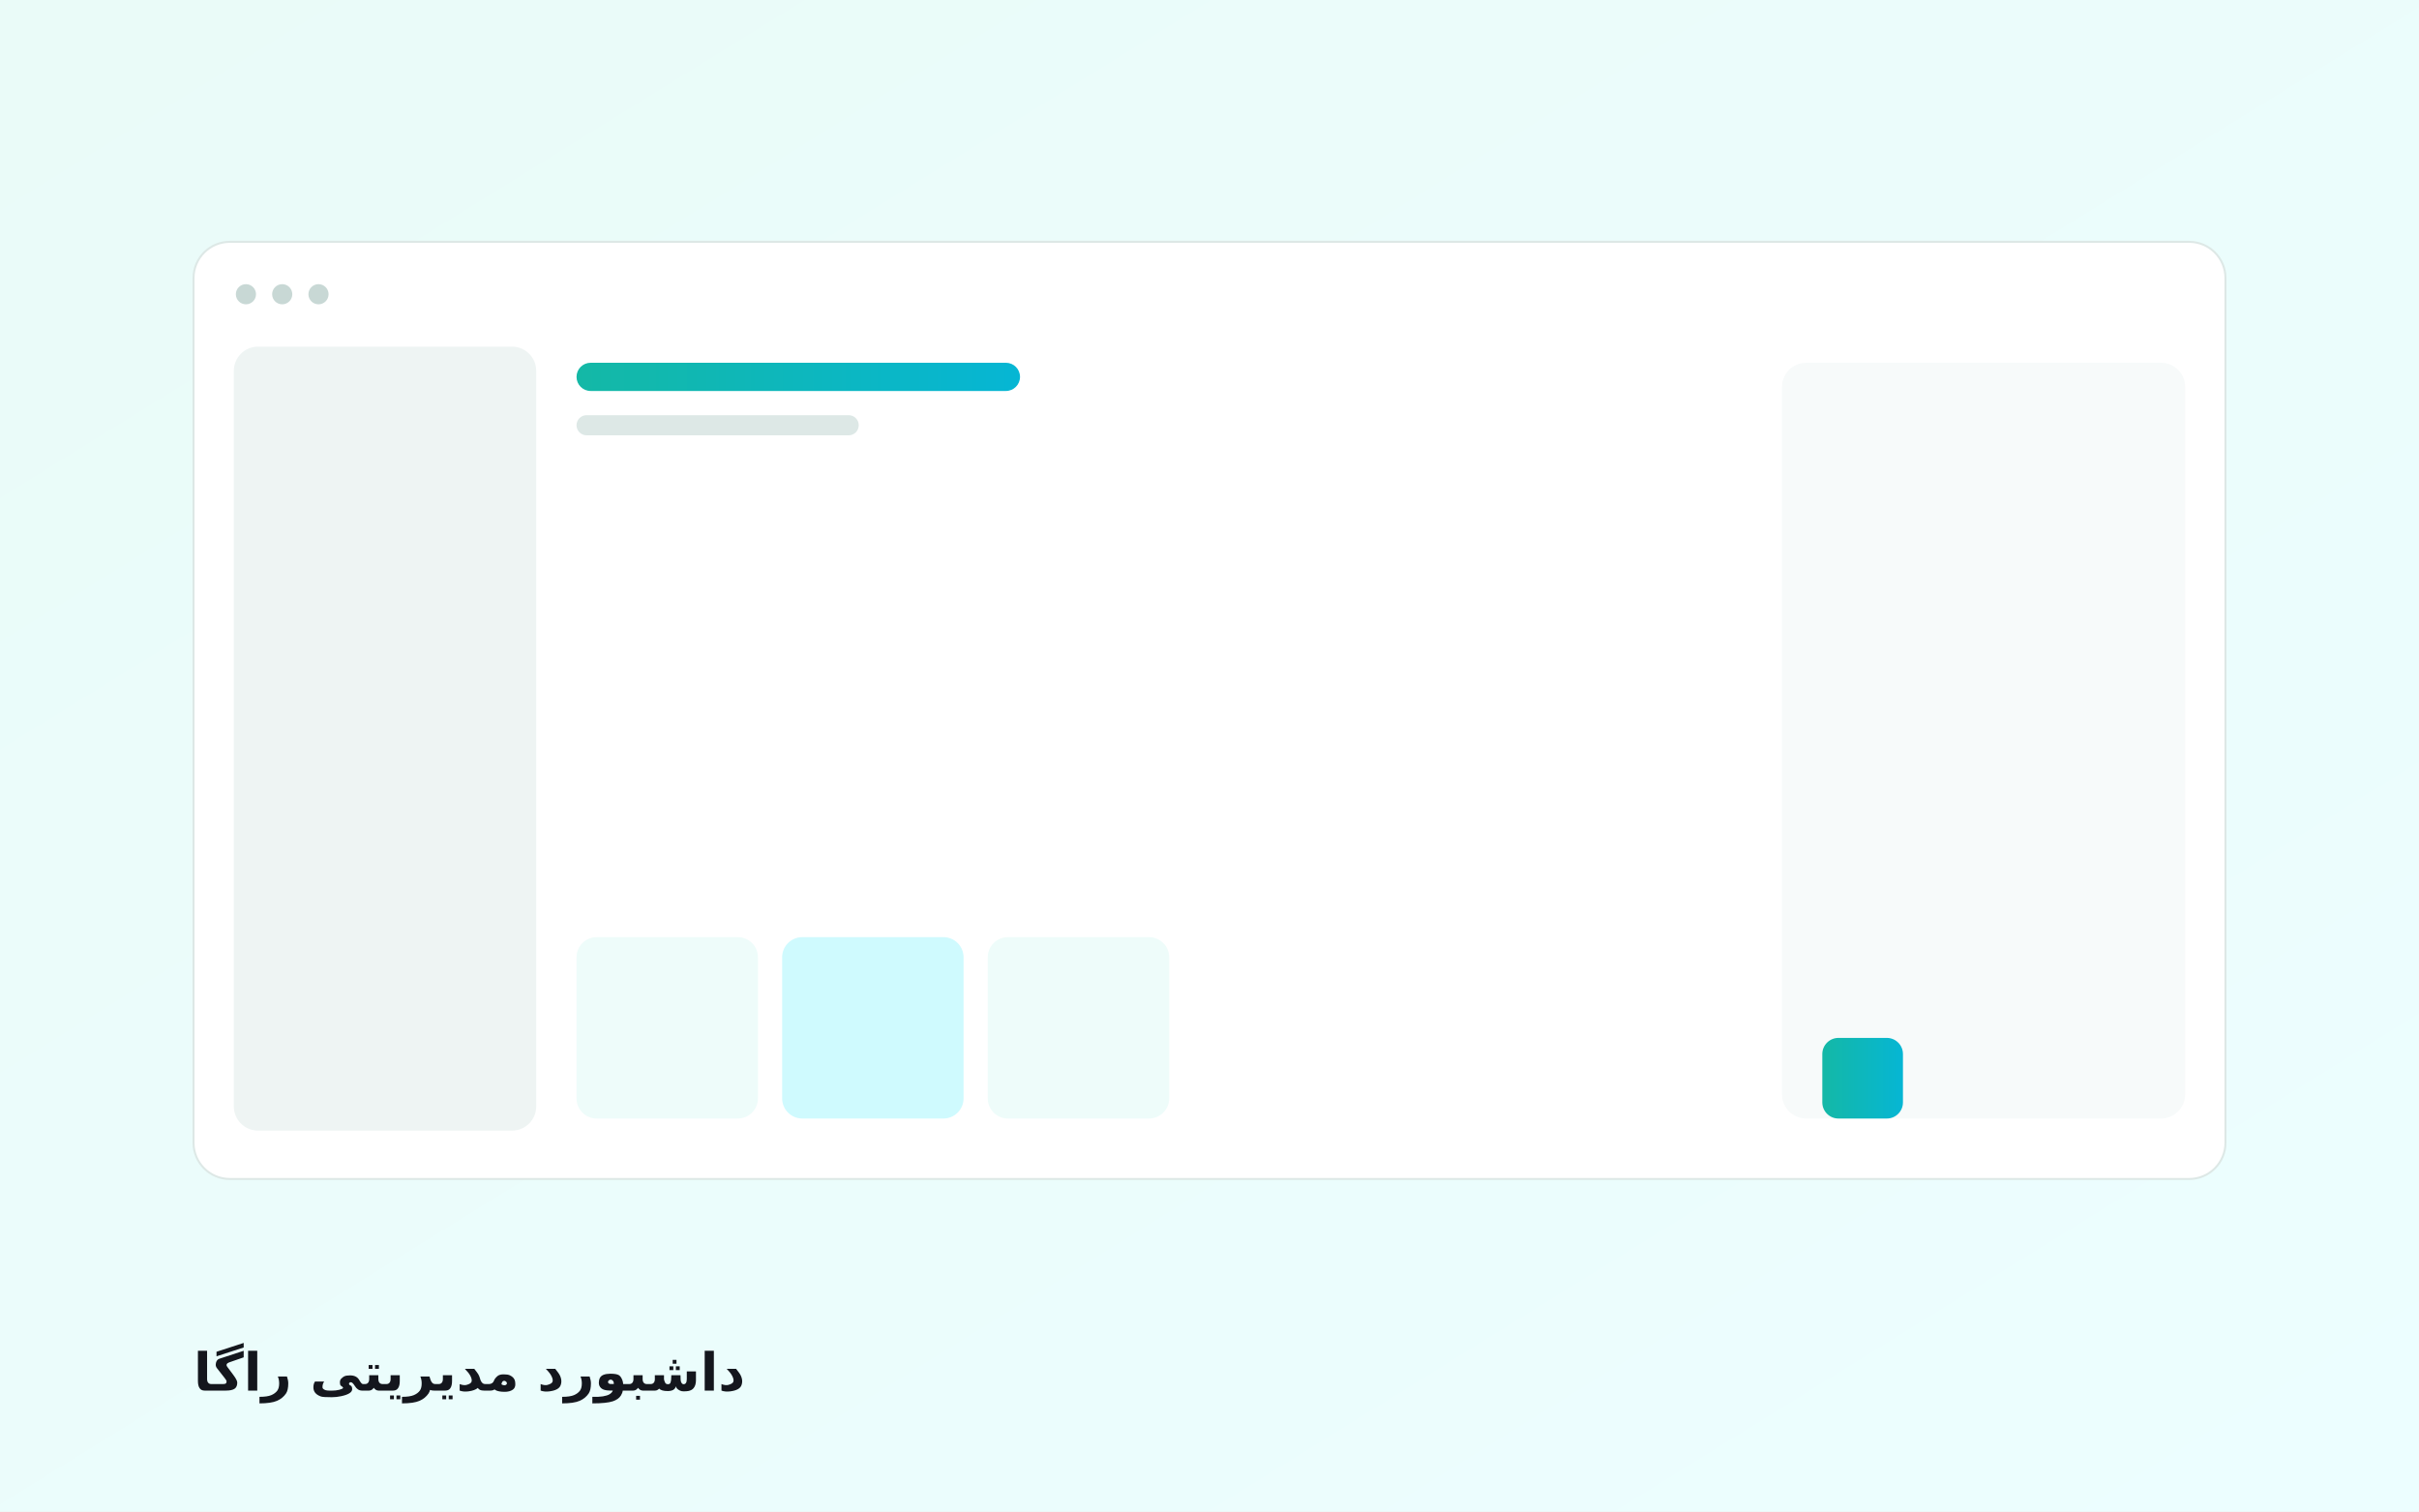
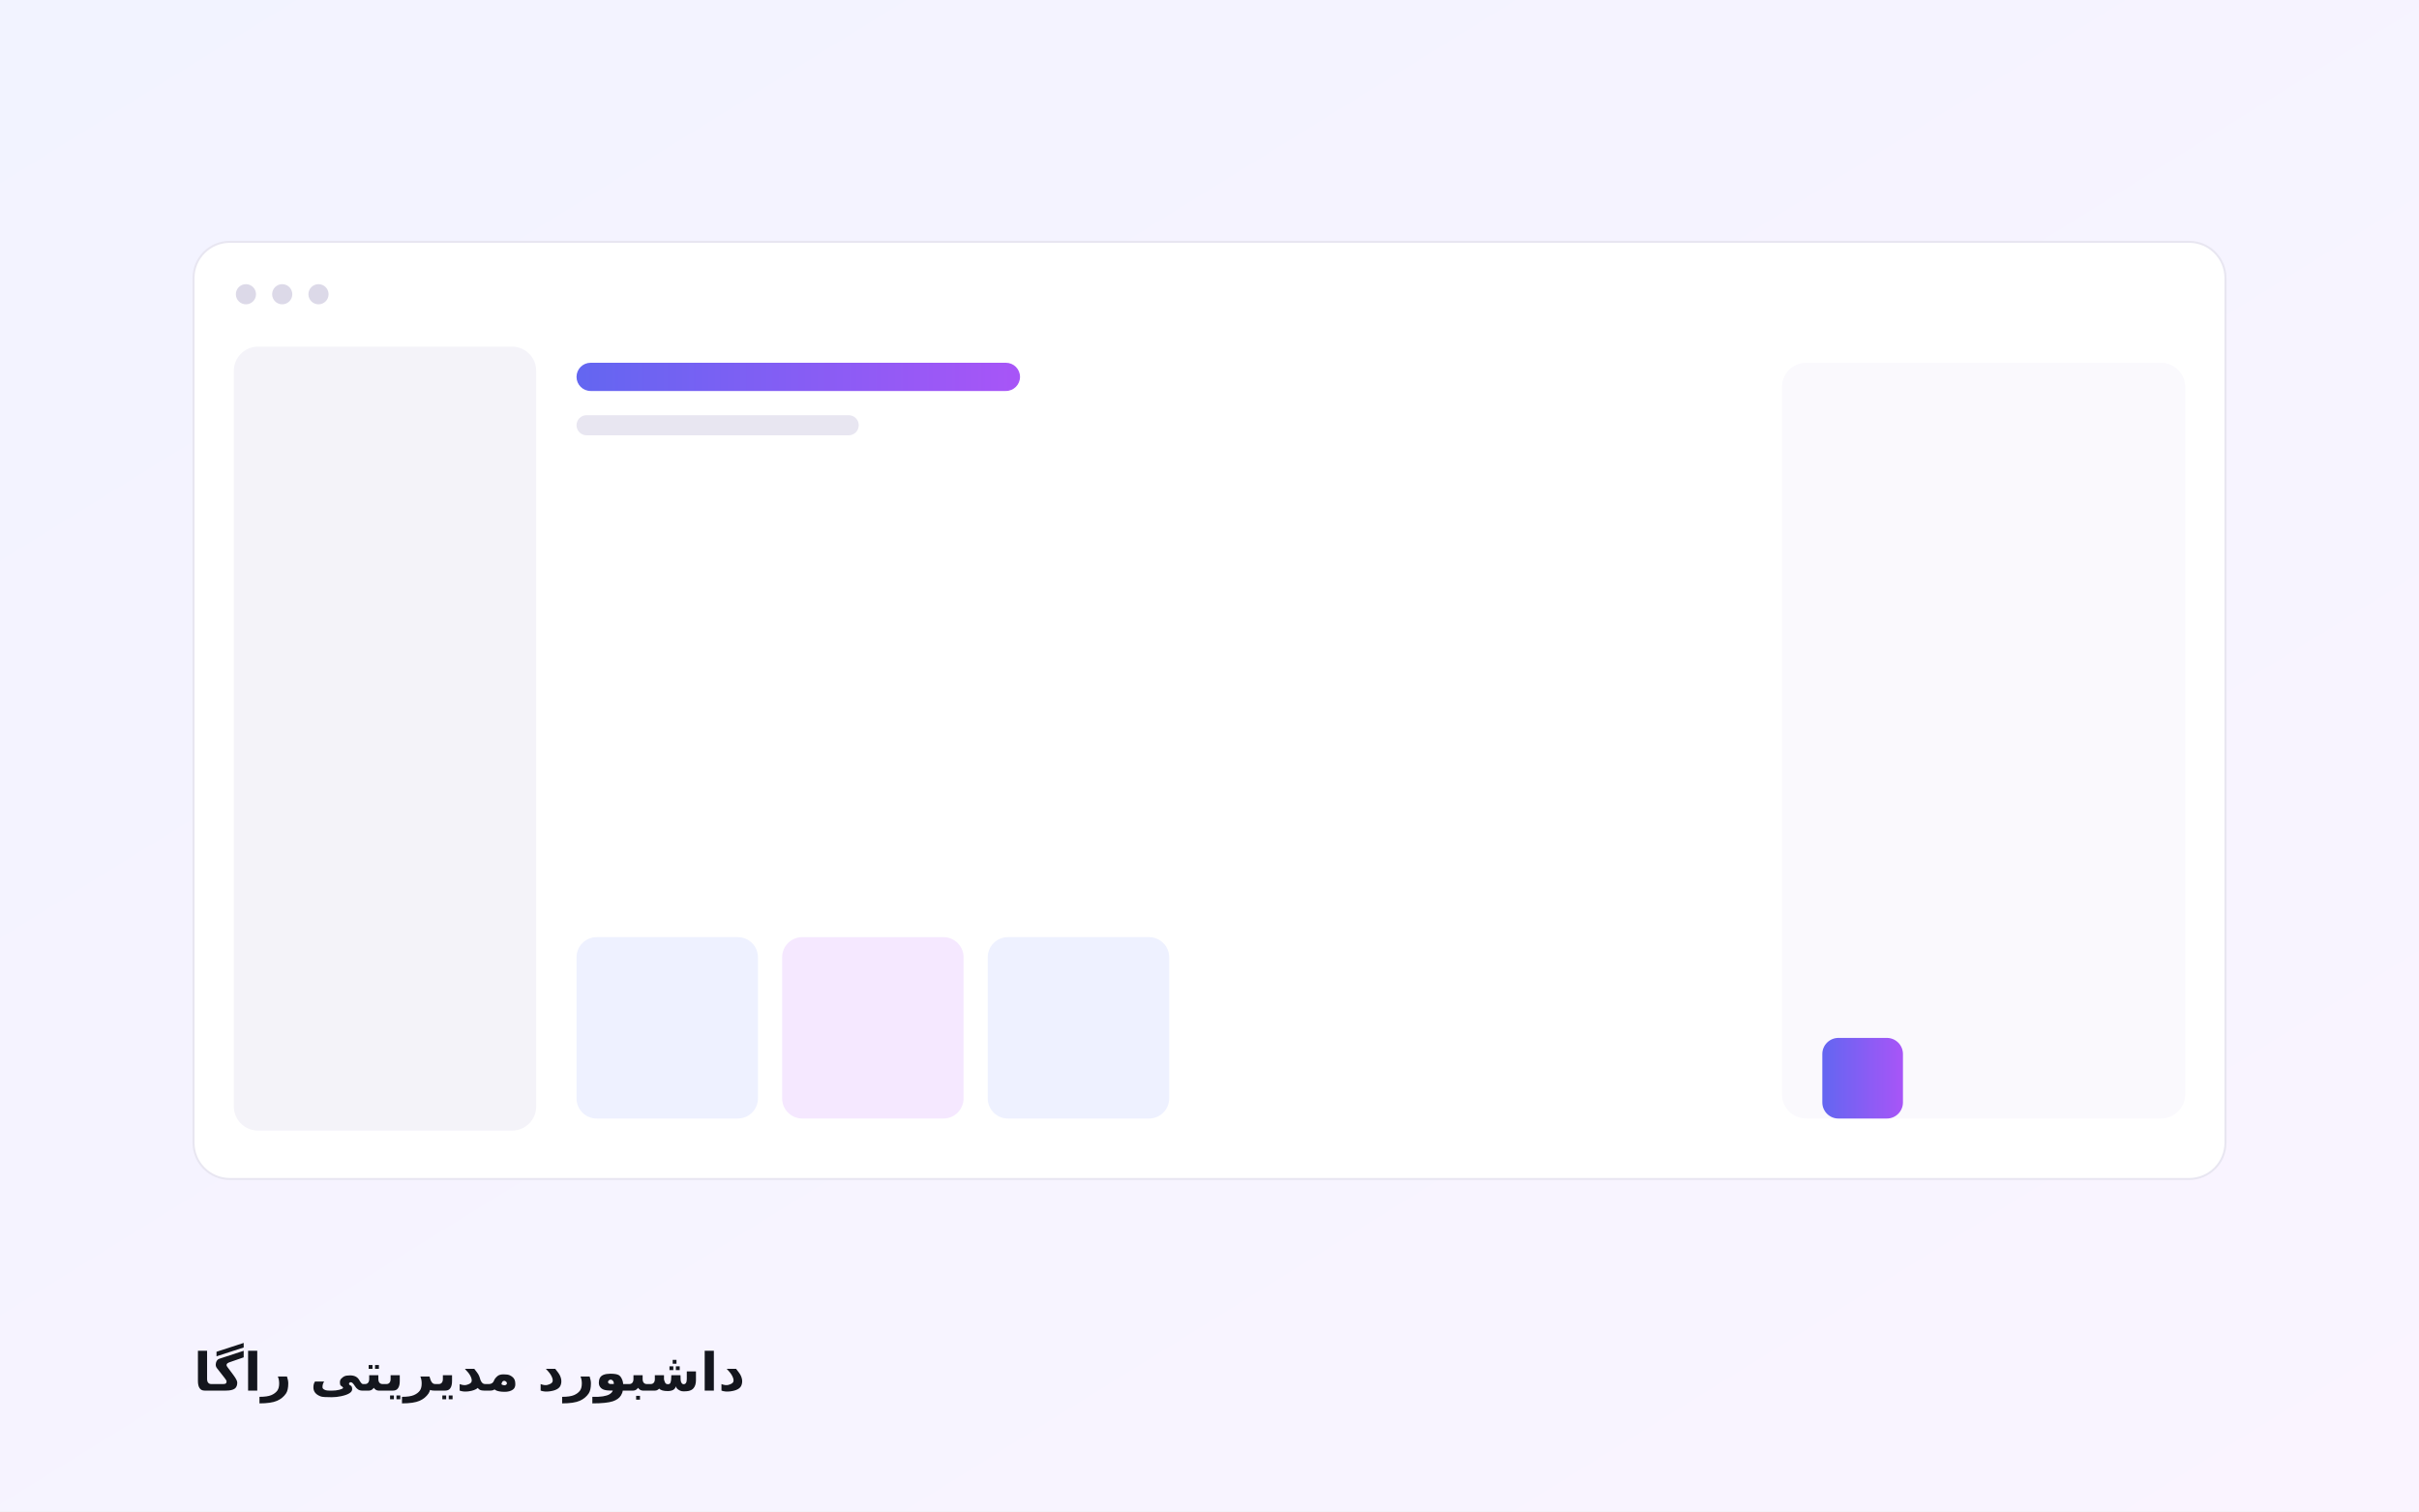
<svg xmlns="http://www.w3.org/2000/svg" width="1200" height="750" viewBox="0 0 1200 750" role="img" aria-label="داشبورد مدیریتی راگا">
  <defs>
    <linearGradient id="bg9da3f1" x1="0" y1="0" x2="1" y2="1">
-       <stop offset="0" stop-color="#eafbf8" />
-       <stop offset="1" stop-color="#ecfeff" />
+       <stop offset="0" stop-color="#f2f3ff" />
+       <stop offset="1" stop-color="#faf4ff" />
    </linearGradient>
    <linearGradient id="ac9da3f1" x1="0" y1="0" x2="1" y2="0">
-       <stop offset="0" stop-color="#14b8a6" />
-       <stop offset="1" stop-color="#06b6d4" />
+       <stop offset="0" stop-color="#6366f1" />
+       <stop offset="1" stop-color="#a855f7" />
    </linearGradient>
  </defs>
  <rect width="1200" height="750" fill="url(#bg9da3f1)" />
  <g transform="translate(96 120)">
-     <rect width="1008" height="465" rx="18" fill="#ffffff" stroke="#dde8e6" />
-     <circle cx="26" cy="26" r="5" fill="#c8d8d5" />
-     <circle cx="44" cy="26" r="5" fill="#c8d8d5" />
-     <circle cx="62" cy="26" r="5" fill="#c8d8d5" />
-     <rect x="20" y="52" width="150" height="389" rx="12" fill="#eef4f3" />
+     <rect width="1008" height="465" rx="18" fill="#ffffff" stroke="#e8e6f1" />
+     <circle cx="26" cy="26" r="5" fill="#dcd9e8" />
+     <circle cx="44" cy="26" r="5" fill="#dcd9e8" />
+     <circle cx="62" cy="26" r="5" fill="#dcd9e8" />
+     <rect x="20" y="52" width="150" height="389" rx="12" fill="#f4f3f9" />
    <rect x="190" y="60" width="220" height="14" rx="7" fill="url(#ac9da3f1)" />
-     <rect x="190" y="86" width="140" height="10" rx="5" fill="#dde8e6" />
-     <rect x="190" y="345" width="90" height="90" rx="10" fill="#eefcfa" />
-     <rect x="292" y="345" width="90" height="90" rx="10" fill="#cffafe" />
-     <rect x="394" y="345" width="90" height="90" rx="10" fill="#eefcfa" />
-     <rect x="788" y="60" width="200" height="375" rx="12" fill="#f7fafa" />
+     <rect x="190" y="86" width="140" height="10" rx="5" fill="#e8e6f1" />
+     <rect x="190" y="345" width="90" height="90" rx="10" fill="#eef1ff" />
+     <rect x="292" y="345" width="90" height="90" rx="10" fill="#f5e8ff" />
+     <rect x="394" y="345" width="90" height="90" rx="10" fill="#eef1ff" />
+     <rect x="788" y="60" width="200" height="375" rx="12" fill="#faf9fd" />
    <rect x="808" y="395" width="40" height="40" rx="8" fill="url(#ac9da3f1)" />
  </g>
  <text x="8%" y="690" fill="#14161d" font-family="Vazirmatn, Tahoma, sans-serif" font-size="26" font-weight="700">داشبورد مدیریتی راگا</text>
</svg>
